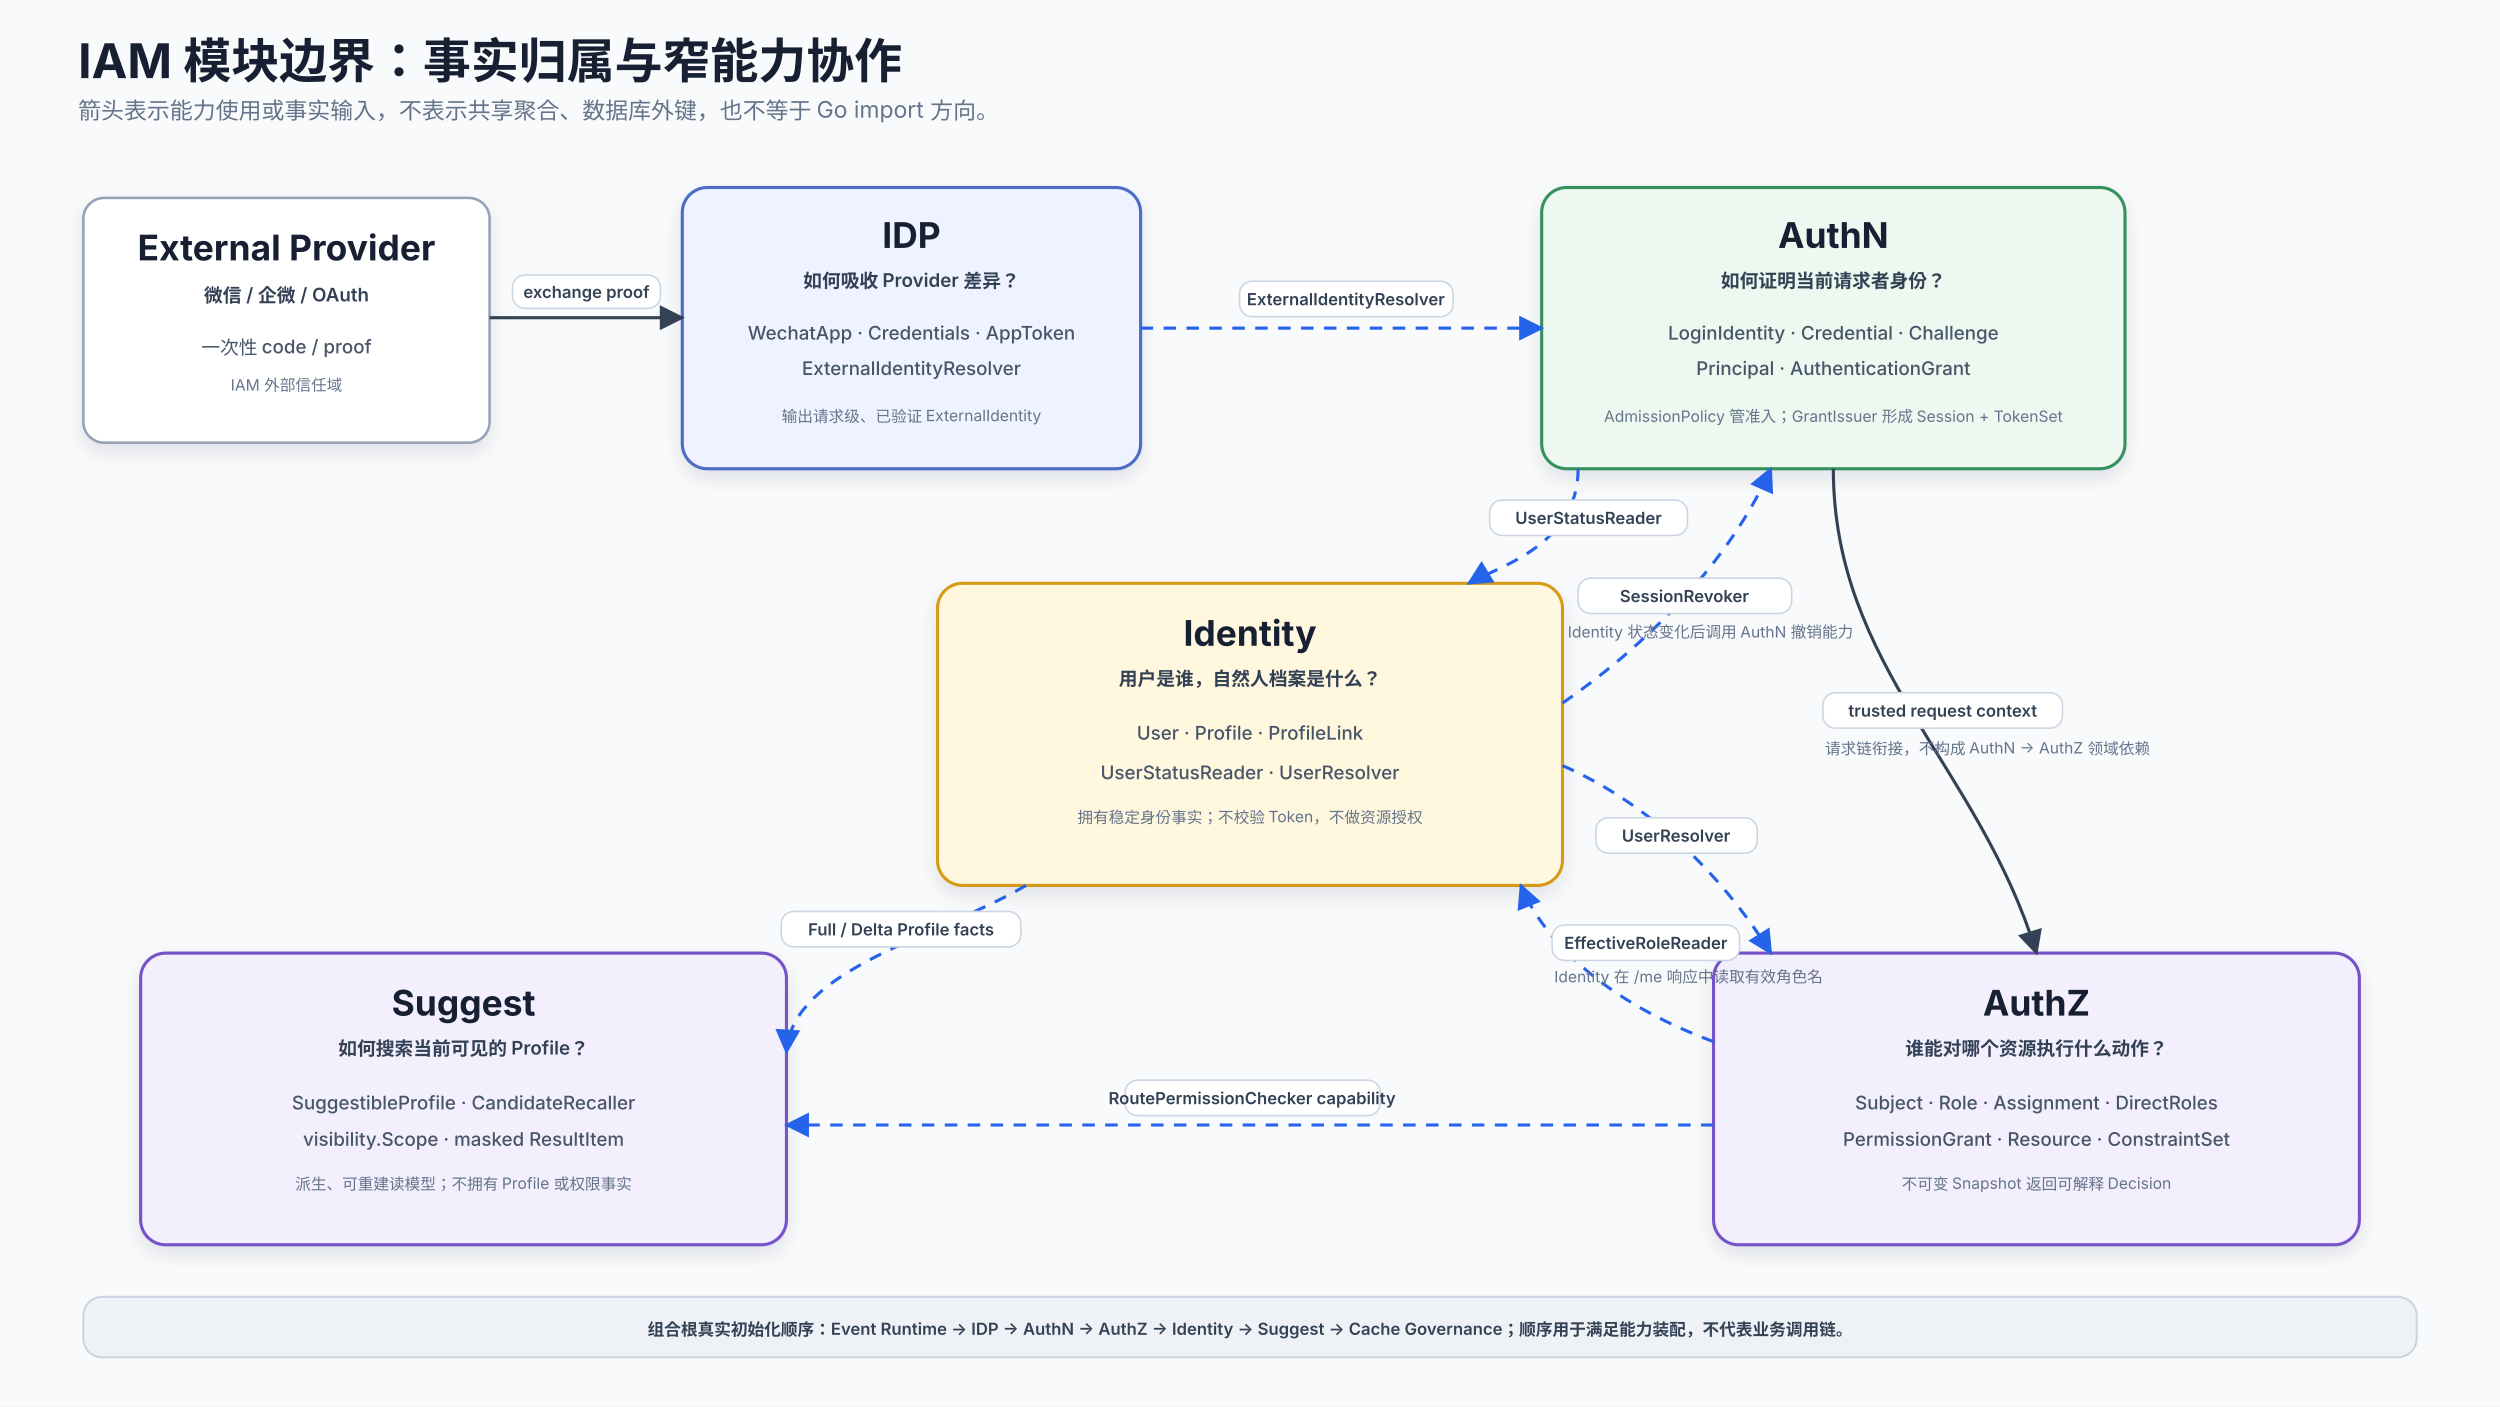
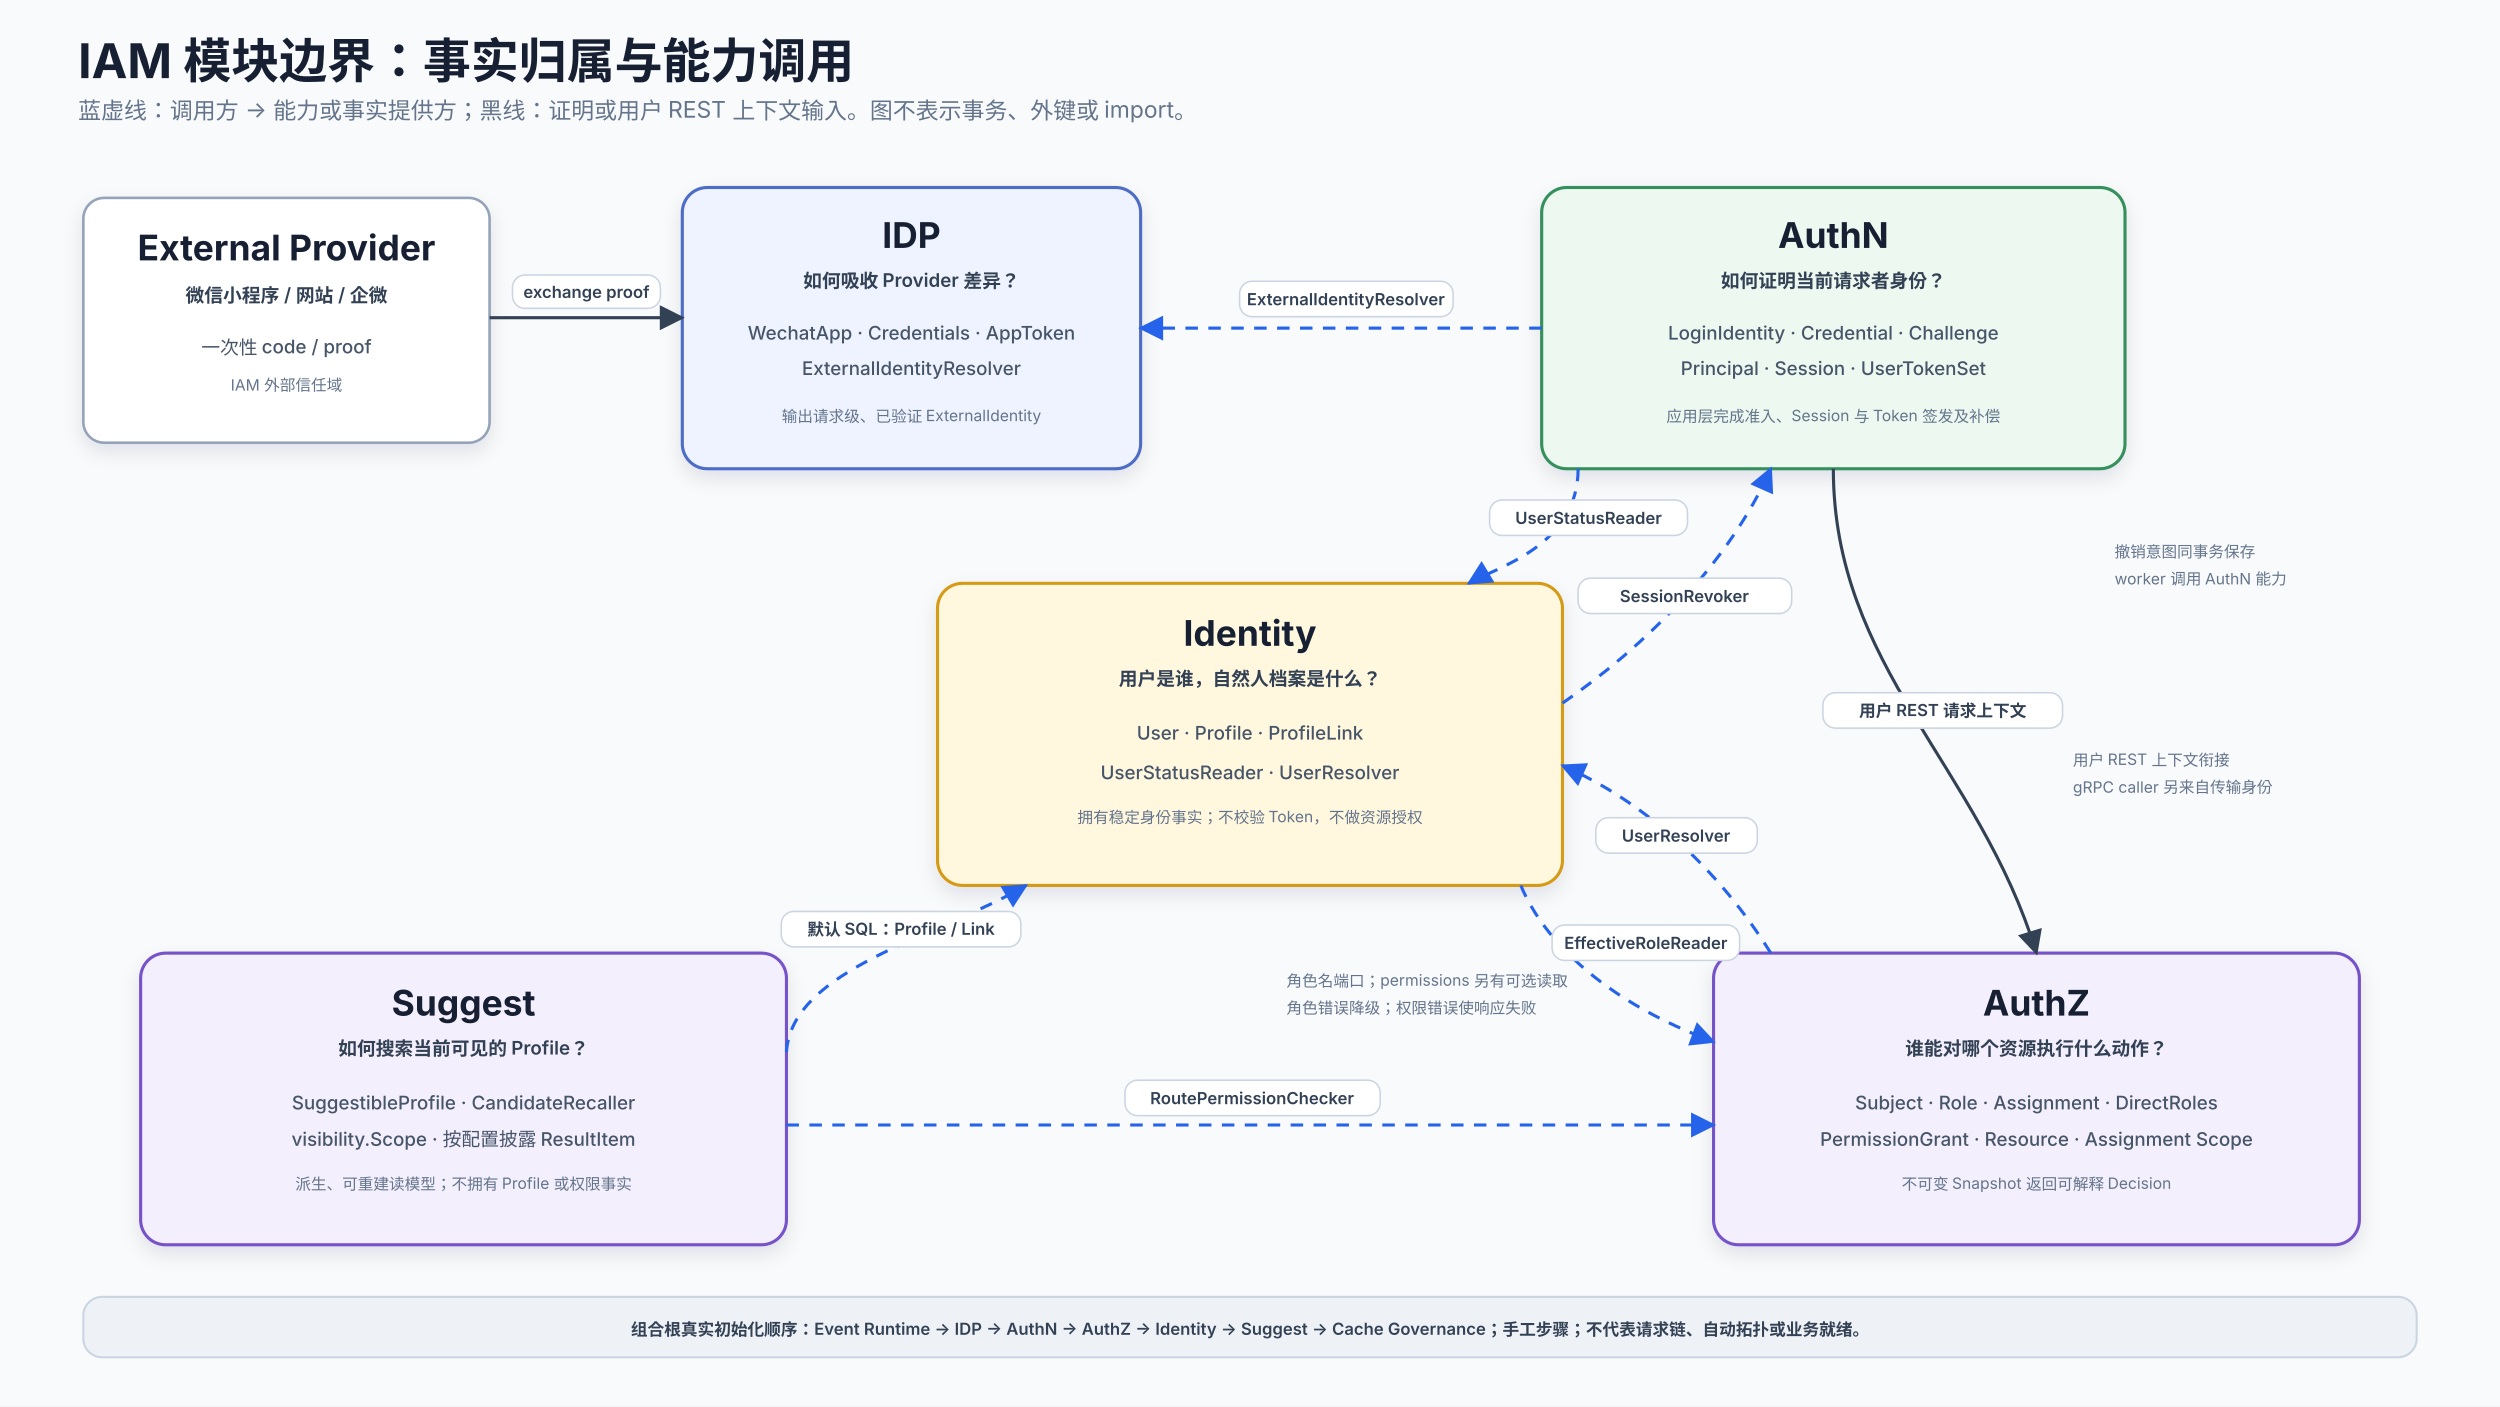
<svg xmlns="http://www.w3.org/2000/svg" width="2400" height="1350" viewBox="0 0 2400 1350" role="img" aria-labelledby="title desc">
  <defs>
    <marker id="arrow" viewBox="0 0 10 10" refX="9" refY="5" markerWidth="8" markerHeight="8" orient="auto">
      <path d="M0 0L10 5L0 10z" fill="#334155" />
    </marker>
    <marker id="blueArrow" viewBox="0 0 10 10" refX="9" refY="5" markerWidth="8" markerHeight="8" orient="auto">
      <path d="M0 0L10 5L0 10z" fill="#2563eb" />
    </marker>
    <filter id="shadow" x="-10%" y="-10%" width="120%" height="130%">
      <feDropShadow dx="0" dy="8" stdDeviation="9" flood-color="#172033" flood-opacity="0.10" />
    </filter>
    <style>
      .bg{fill:#f8fafc}.title{font:700 46px -apple-system,BlinkMacSystemFont,"Segoe UI","PingFang SC",sans-serif;fill:#172033}.subtitle{font:400 22px -apple-system,BlinkMacSystemFont,"Segoe UI","PingFang SC",sans-serif;fill:#64748b}.module{font:700 34px -apple-system,BlinkMacSystemFont,"Segoe UI","PingFang SC",sans-serif;fill:#172033}.question{font:600 18px -apple-system,BlinkMacSystemFont,"Segoe UI","PingFang SC",sans-serif;fill:#334155}.facts{font:500 18px -apple-system,BlinkMacSystemFont,"Segoe UI","PingFang SC",sans-serif;fill:#475569}.note{font:400 15px -apple-system,BlinkMacSystemFont,"Segoe UI","PingFang SC",sans-serif;fill:#64748b}.edgeLabel{font:600 16px -apple-system,BlinkMacSystemFont,"Segoe UI","PingFang SC",sans-serif;fill:#334155}.card{stroke-width:3;rx:24}.edge{stroke:#334155;stroke-width:3;fill:none;marker-end:url(#arrow)}.cap{stroke:#2563eb;stroke-width:3;stroke-dasharray:12 10;fill:none;marker-end:url(#blueArrow)}.external{fill:#fff;stroke:#94a3b8;stroke-width:2.5;rx:20}.labelBox{fill:#fff;stroke:#cbd5e1;stroke-width:1.5;rx:12}
    </style>
  </defs>
  <rect class="bg" width="2400" height="1350" />
-   <text x="75" y="75" class="title">IAM 模块边界：事实归属与窄能力协作</text>
-   <text x="75" y="114" class="subtitle">箭头表示能力使用或事实输入，不表示共享聚合、数据库外键，也不等于 Go import 方向。</text>
+   <text x="75" y="75" class="title">IAM 模块边界：事实归属与能力调用</text>
+   <text x="75" y="114" class="subtitle">蓝虚线：调用方 → 能力或事实提供方；黑线：证明或用户 REST 上下文输入。图不表示事务、外键或 import。</text>
  <rect x="80" y="190" width="390" height="235" class="external" filter="url(#shadow)" />
  <text x="275" y="250" text-anchor="middle" class="module">External Provider</text>
-   <text x="275" y="290" text-anchor="middle" class="question">微信 / 企微 / OAuth</text>
+   <text x="275" y="290" text-anchor="middle" class="question">微信小程序 / 网站 / 企微</text>
  <text x="275" y="340" text-anchor="middle" class="facts">一次性 code / proof</text>
  <text x="275" y="375" text-anchor="middle" class="note">IAM 外部信任域</text>
  <rect x="655" y="180" width="440" height="270" class="card" fill="#eef3ff" stroke="#4d6cc5" filter="url(#shadow)" />
  <text x="875" y="238" text-anchor="middle" class="module">IDP</text>
  <text x="875" y="276" text-anchor="middle" class="question">如何吸收 Provider 差异？</text>
  <text x="875" y="326" text-anchor="middle" class="facts">WechatApp · Credentials · AppToken</text>
  <text x="875" y="360" text-anchor="middle" class="facts">ExternalIdentityResolver</text>
  <text x="875" y="405" text-anchor="middle" class="note">输出请求级、已验证 ExternalIdentity</text>
  <rect x="1480" y="180" width="560" height="270" class="card" fill="#edf8f0" stroke="#36905d" filter="url(#shadow)" />
  <text x="1760" y="238" text-anchor="middle" class="module">AuthN</text>
  <text x="1760" y="276" text-anchor="middle" class="question">如何证明当前请求者身份？</text>
  <text x="1760" y="326" text-anchor="middle" class="facts">LoginIdentity · Credential · Challenge</text>
-   <text x="1760" y="360" text-anchor="middle" class="facts">Principal · AuthenticationGrant</text>
-   <text x="1760" y="405" text-anchor="middle" class="note">AdmissionPolicy 管准入；GrantIssuer 形成 Session + TokenSet</text>
+   <text x="1760" y="360" text-anchor="middle" class="facts">Principal · Session · UserTokenSet</text>
+   <text x="1760" y="405" text-anchor="middle" class="note">应用层完成准入、Session 与 Token 签发及补偿</text>
  <rect x="900" y="560" width="600" height="290" class="card" fill="#fff8df" stroke="#d59a16" filter="url(#shadow)" />
  <text x="1200" y="620" text-anchor="middle" class="module">Identity</text>
  <text x="1200" y="658" text-anchor="middle" class="question">用户是谁，自然人档案是什么？</text>
  <text x="1200" y="710" text-anchor="middle" class="facts">User · Profile · ProfileLink</text>
  <text x="1200" y="748" text-anchor="middle" class="facts">UserStatusReader · UserResolver</text>
  <text x="1200" y="790" text-anchor="middle" class="note">拥有稳定身份事实；不校验 Token，不做资源授权</text>
  <rect x="135" y="915" width="620" height="280" class="card" fill="#f3effd" stroke="#7652c8" filter="url(#shadow)" />
  <text x="445" y="975" text-anchor="middle" class="module">Suggest</text>
  <text x="445" y="1013" text-anchor="middle" class="question">如何搜索当前可见的 Profile？</text>
  <text x="445" y="1065" text-anchor="middle" class="facts">SuggestibleProfile · CandidateRecaller</text>
-   <text x="445" y="1100" text-anchor="middle" class="facts">visibility.Scope · masked ResultItem</text>
+   <text x="445" y="1100" text-anchor="middle" class="facts">visibility.Scope · 按配置披露 ResultItem</text>
  <text x="445" y="1142" text-anchor="middle" class="note">派生、可重建读模型；不拥有 Profile 或权限事实</text>
  <rect x="1645" y="915" width="620" height="280" class="card" fill="#f3effd" stroke="#7652c8" filter="url(#shadow)" />
  <text x="1955" y="975" text-anchor="middle" class="module">AuthZ</text>
  <text x="1955" y="1013" text-anchor="middle" class="question">谁能对哪个资源执行什么动作？</text>
  <text x="1955" y="1065" text-anchor="middle" class="facts">Subject · Role · Assignment · DirectRoles</text>
-   <text x="1955" y="1100" text-anchor="middle" class="facts">PermissionGrant · Resource · ConstraintSet</text>
+   <text x="1955" y="1100" text-anchor="middle" class="facts">PermissionGrant · Resource · Assignment Scope</text>
  <text x="1955" y="1142" text-anchor="middle" class="note">不可变 Snapshot 返回可解释 Decision</text>
  <path d="M470 305 L655 305" class="edge" />
  <rect x="492" y="264" width="142" height="32" class="labelBox" />
  <text x="563" y="286" text-anchor="middle" class="edgeLabel">exchange proof</text>
-   <path d="M1095 315 L1480 315" class="cap" />
+   <path d="M1480 315 L1095 315" class="cap" />
  <rect x="1190" y="270" width="205" height="34" class="labelBox" />
  <text x="1292" y="293" text-anchor="middle" class="edgeLabel">ExternalIdentityResolver</text>
  <path d="M1515 450 C1515 525 1435 545 1410 560" class="cap" />
  <rect x="1430" y="480" width="190" height="34" class="labelBox" />
  <text x="1525" y="503" text-anchor="middle" class="edgeLabel">UserStatusReader</text>
-   <path d="M985 850 C900 900 760 930 755 1010" class="cap" />
+   <path d="M755 1010 C760 930 900 900 985 850" class="cap" />
  <rect x="750" y="875" width="230" height="34" class="labelBox" />
-   <text x="865" y="898" text-anchor="middle" class="edgeLabel">Full / Delta Profile facts</text>
-   <path d="M1500 735 C1580 770 1650 835 1700 915" class="cap" />
+   <text x="865" y="898" text-anchor="middle" class="edgeLabel">默认 SQL：Profile / Link</text>
+   <path d="M1700 915 C1650 835 1580 770 1500 735" class="cap" />
  <rect x="1532" y="785" width="155" height="34" class="labelBox" />
  <text x="1609" y="808" text-anchor="middle" class="edgeLabel">UserResolver</text>
-   <path d="M1645 1080 C1300 1080 1050 1080 755 1080" class="cap" />
+   <path d="M755 1080 C1050 1080 1300 1080 1645 1080" class="cap" />
  <rect x="1080" y="1037" width="245" height="34" class="labelBox" />
-   <text x="1202" y="1060" text-anchor="middle" class="edgeLabel">RoutePermissionChecker capability</text>
+   <text x="1202" y="1060" text-anchor="middle" class="edgeLabel">RoutePermissionChecker</text>
  <path d="M1500 675 C1580 620 1660 540 1700 450" class="cap" />
  <rect x="1515" y="555" width="205" height="34" class="labelBox" />
  <text x="1617" y="578" text-anchor="middle" class="edgeLabel">SessionRevoker</text>
-   <text x="1505" y="612" class="note">Identity 状态变化后调用 AuthN 撤销能力</text>
-   <path d="M1645 1000 C1510 950 1470 875 1460 850" class="cap" />
+   <text x="2030" y="535" class="note">撤销意图同事务保存</text>
+   <text x="2030" y="561" class="note">worker 调用 AuthN 能力</text>
+   <path d="M1460 850 C1470 875 1510 950 1645 1000" class="cap" />
  <rect x="1490" y="888" width="180" height="34" class="labelBox" />
  <text x="1580" y="911" text-anchor="middle" class="edgeLabel">EffectiveRoleReader</text>
-   <text x="1492" y="943" class="note">Identity 在 /me 响应中读取有效角色名</text>
+   <text x="1235" y="947" class="note">角色名端口；permissions 另有可选读取</text>
+   <text x="1235" y="973" class="note">角色错误降级；权限错误使响应失败</text>
  <path d="M1760 450 C1760 640 1900 735 1955 915" class="edge" />
  <rect x="1750" y="665" width="230" height="34" class="labelBox" />
-   <text x="1865" y="688" text-anchor="middle" class="edgeLabel">trusted request context</text>
-   <text x="1752" y="724" class="note">请求链衔接，不构成 AuthN → AuthZ 领域依赖</text>
+   <text x="1865" y="688" text-anchor="middle" class="edgeLabel">用户 REST 请求上下文</text>
+   <text x="1990" y="735" class="note">用户 REST 上下文衔接</text>
+   <text x="1990" y="761" class="note">gRPC caller 另来自传输身份</text>
  <rect x="80" y="1245" width="2240" height="58" rx="18" fill="#eef2f7" stroke="#cbd5e1" stroke-width="2" />
-   <text x="1200" y="1282" text-anchor="middle" class="edgeLabel">组合根真实初始化顺序：Event Runtime → IDP → AuthN → AuthZ → Identity → Suggest → Cache Governance；顺序用于满足能力装配，不代表业务调用链。</text>
+   <text x="1200" y="1282" text-anchor="middle" class="edgeLabel">组合根真实初始化顺序：Event Runtime → IDP → AuthN → AuthZ → Identity → Suggest → Cache Governance；手工步骤；不代表请求链、自动拓扑或业务就绪。</text>
</svg>
